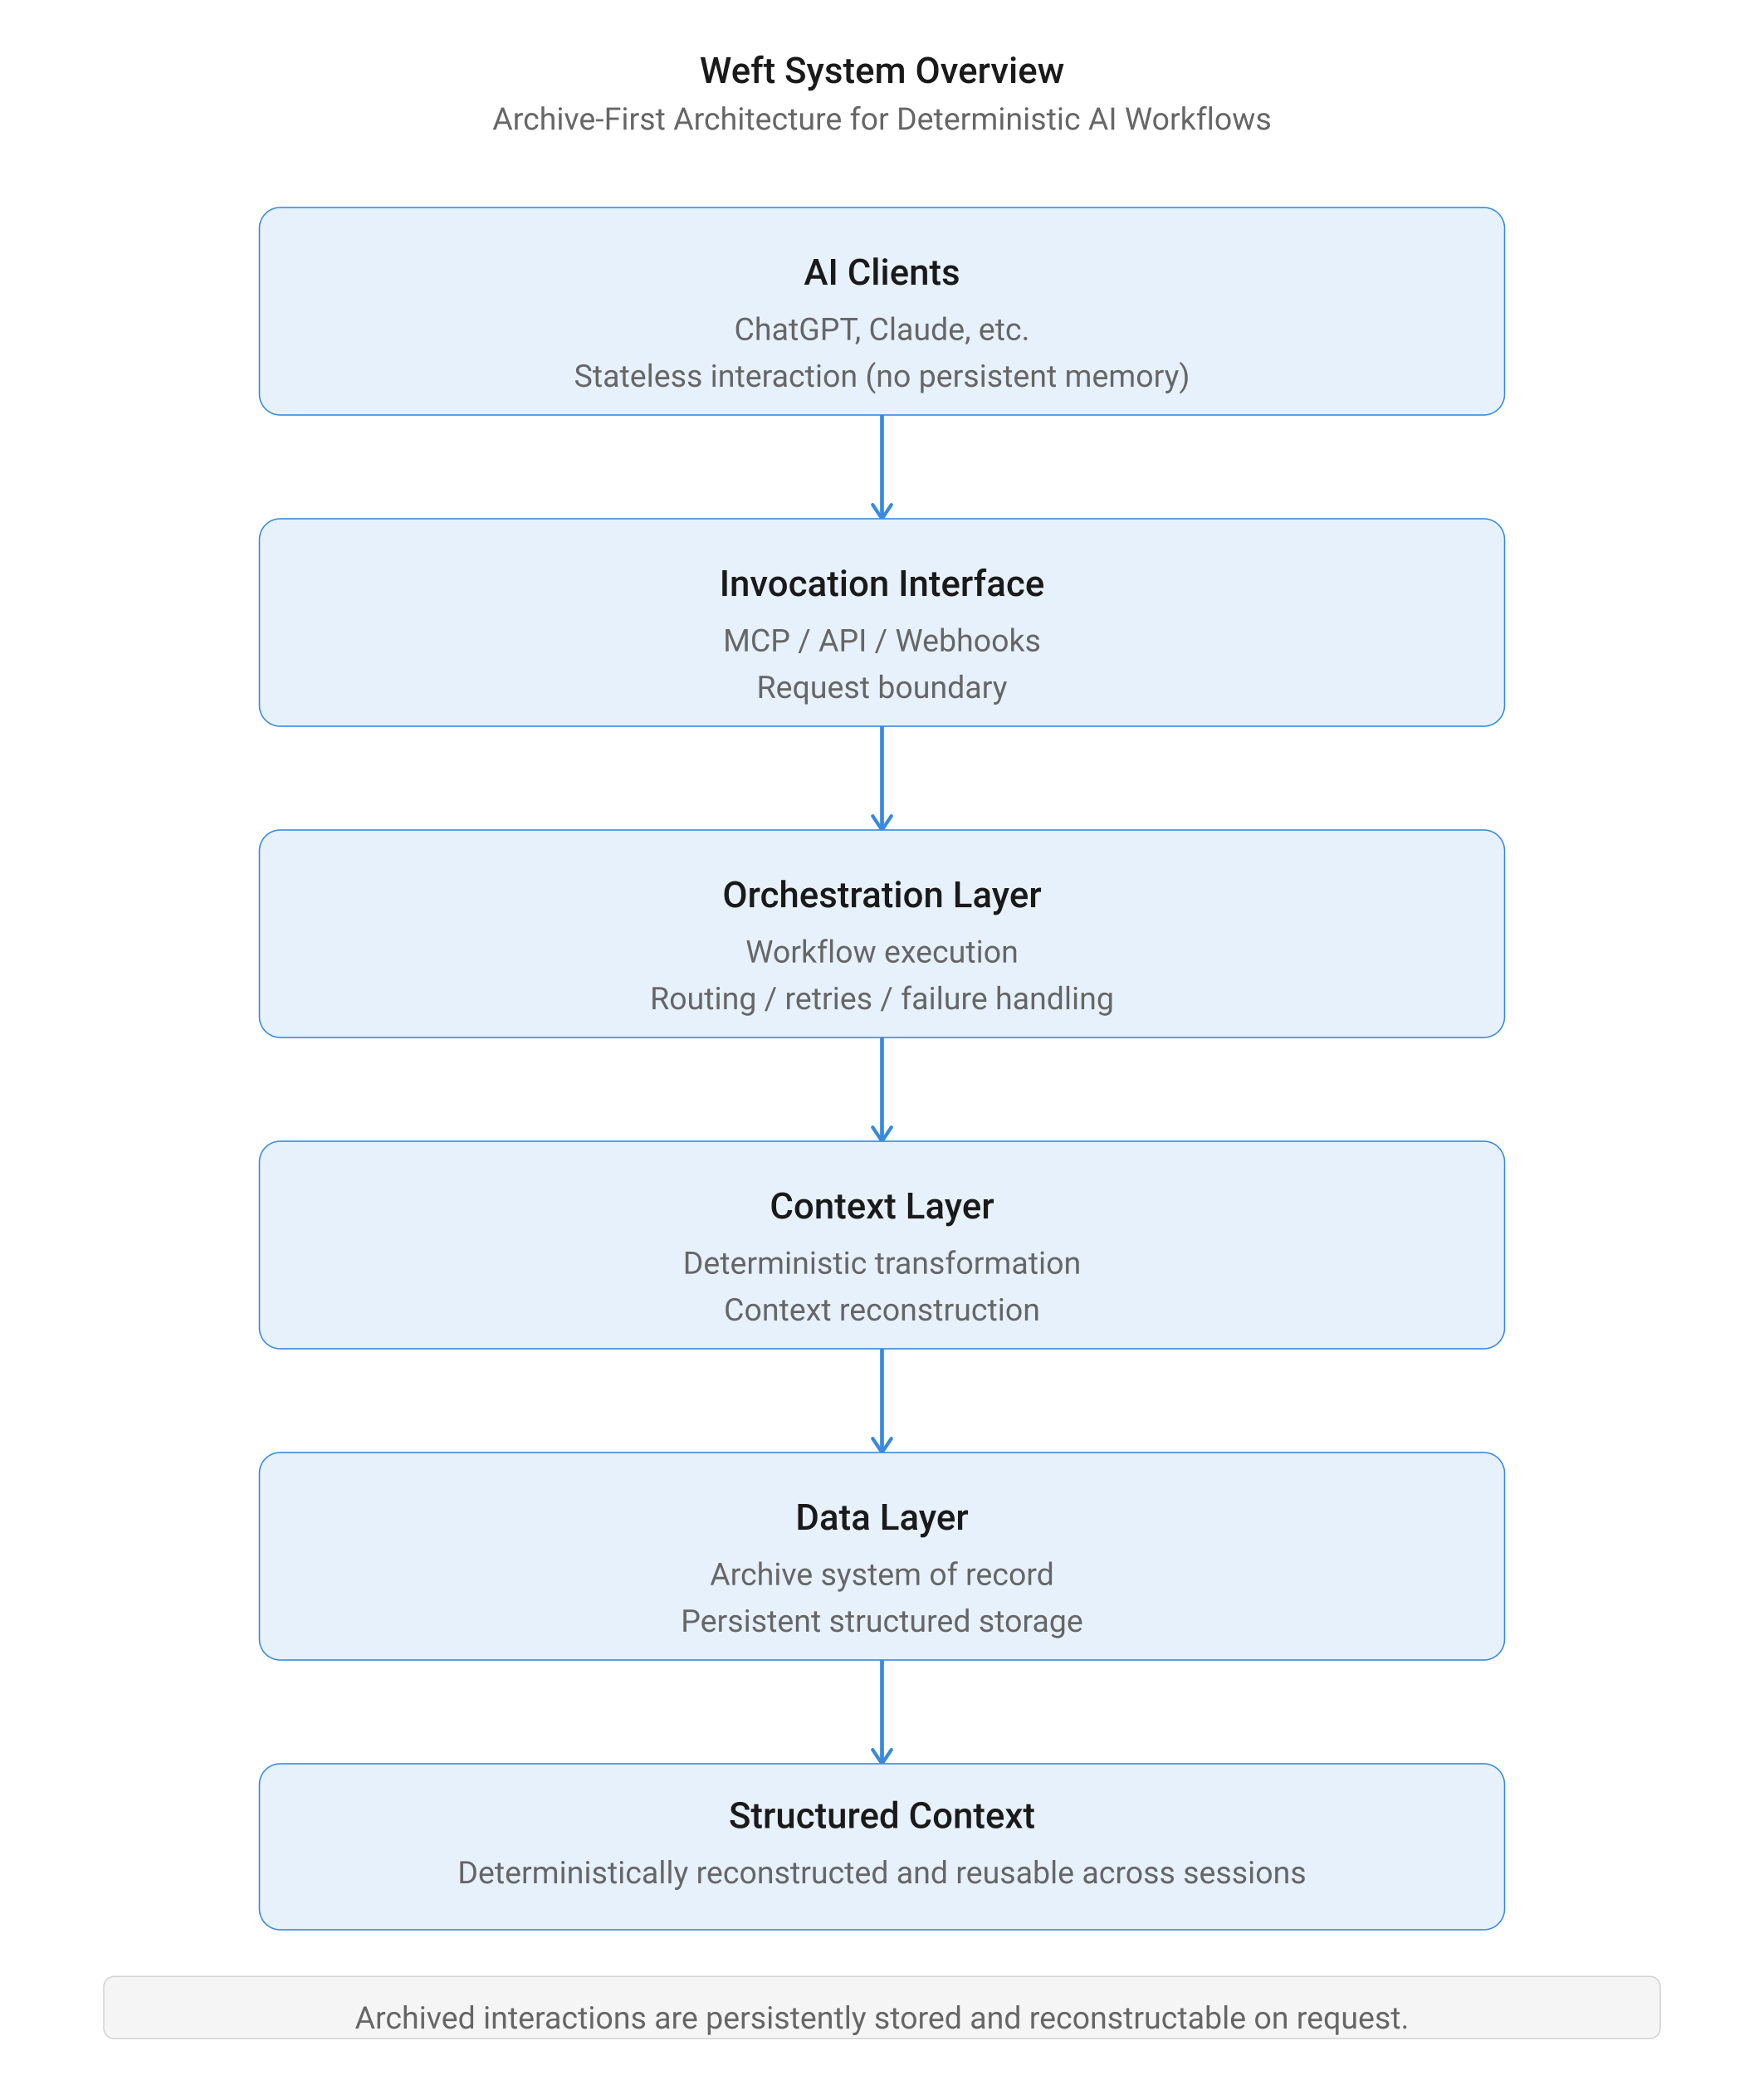
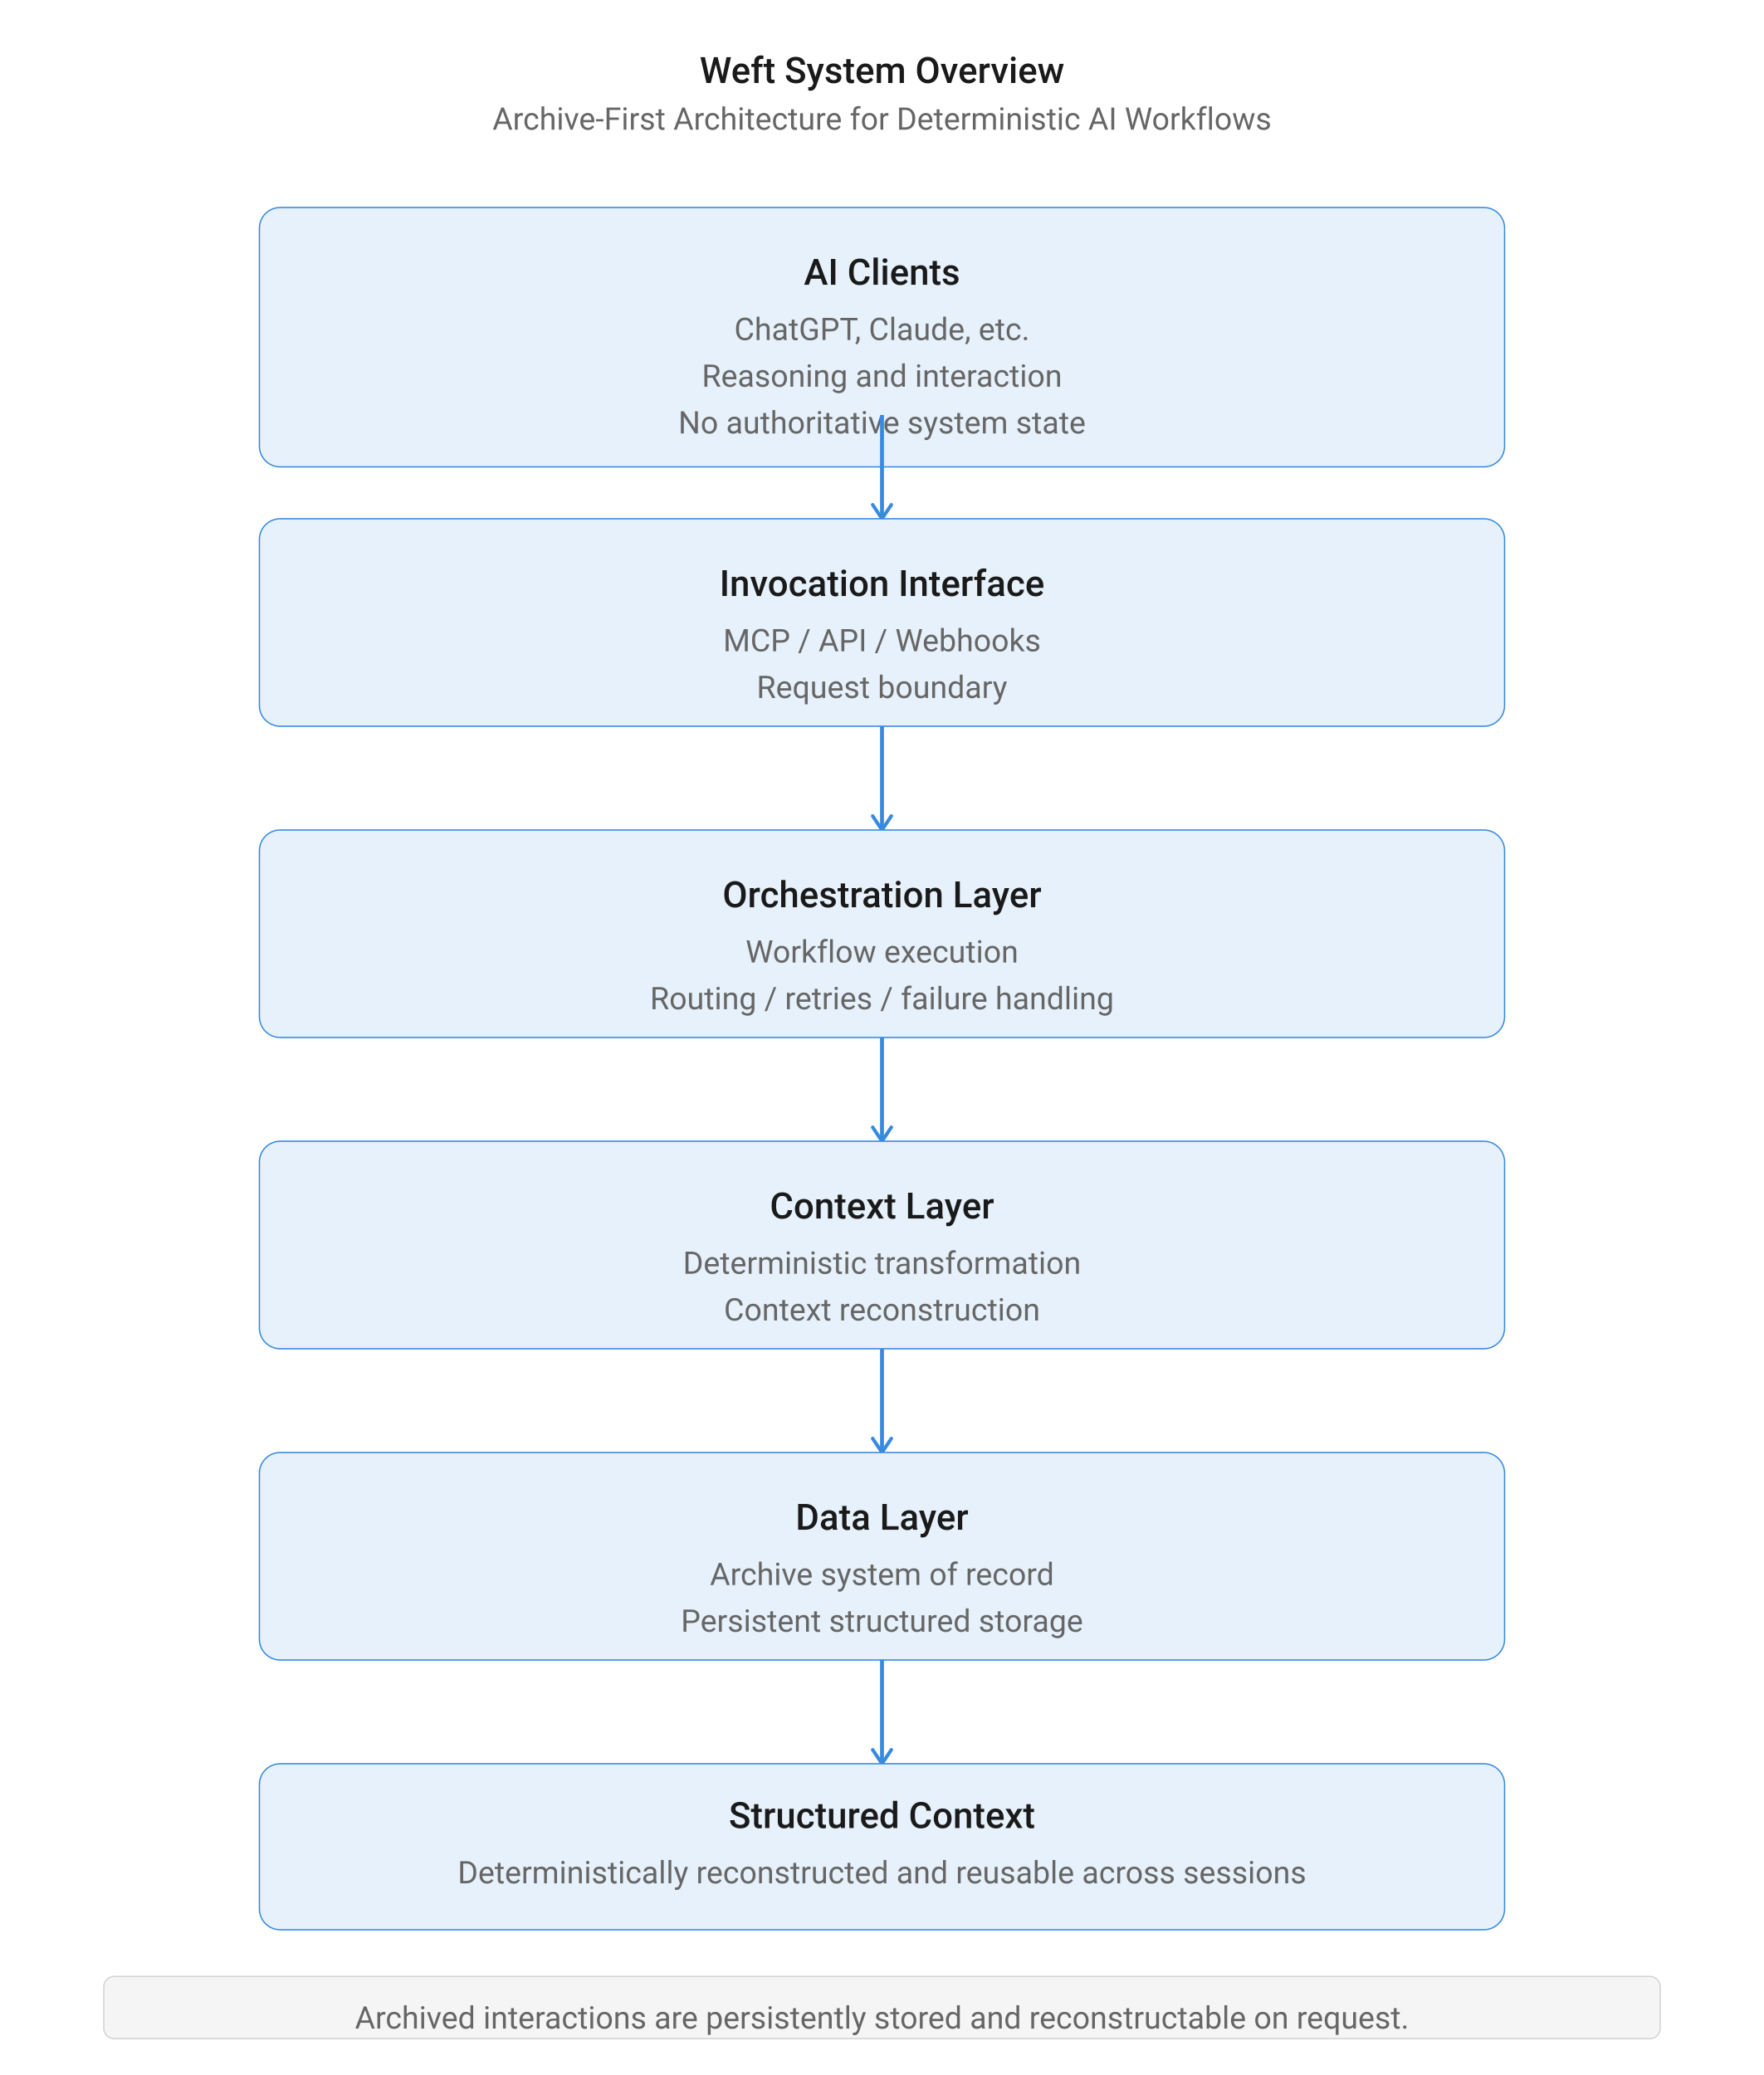
<svg xmlns="http://www.w3.org/2000/svg" width="680" height="800" viewBox="0 0 680 800">
  <defs>
    <marker id="arrow" viewBox="0 0 10 10" refX="8" refY="5" markerWidth="6" markerHeight="6" orient="auto-start-reverse">
      <path d="M2 1L8 5L2 9" fill="none" stroke="#378ADD" stroke-width="1.5" stroke-linecap="round" stroke-linejoin="round" />
    </marker>
    <style>
    text { 
      font-family: -apple-system, BlinkMacSystemFont, "Segoe UI", Roboto, "Helvetica Neue", Arial, sans-serif;
    }
    .th { font-size: 14px; font-weight: 500; fill: #1a1a1a; }
    .ts { font-size: 12px; font-weight: 400; fill: #666; }
  </style>
  </defs>
  <rect width="680" height="800" fill="#ffffff" />
  <text class="th" x="340" y="32" text-anchor="middle">Weft System Overview</text>
  <text class="ts" x="340" y="50" text-anchor="middle">Archive-First Architecture for Deterministic AI Workflows</text>
-   <rect x="100" y="80" width="480" height="80" rx="8" fill="#E6F1FB" stroke="#378ADD" stroke-width="0.5" />
+   <rect x="100" y="80" width="480" height="100" rx="8" fill="#E6F1FB" stroke="#378ADD" stroke-width="0.5" />
  <text class="th" x="340" y="105" text-anchor="middle" dominant-baseline="central">AI Clients</text>
  <text class="ts" x="340" y="127" text-anchor="middle" dominant-baseline="central">ChatGPT, Claude, etc.</text>
-   <text class="ts" x="340" y="145" text-anchor="middle" dominant-baseline="central">Stateless interaction (no persistent memory)</text>
+   <text class="ts" x="340" y="145" text-anchor="middle" dominant-baseline="central">Reasoning and interaction</text>
+   <text class="ts" x="340" y="163" text-anchor="middle" dominant-baseline="central">No authoritative system state</text>
  <line x1="340" y1="160" x2="340" y2="200" stroke="#378ADD" stroke-width="1.5" marker-end="url(#arrow)" />
  <rect x="100" y="200" width="480" height="80" rx="8" fill="#E6F1FB" stroke="#378ADD" stroke-width="0.5" />
  <text class="th" x="340" y="225" text-anchor="middle" dominant-baseline="central">Invocation Interface</text>
  <text class="ts" x="340" y="247" text-anchor="middle" dominant-baseline="central">MCP / API / Webhooks</text>
  <text class="ts" x="340" y="265" text-anchor="middle" dominant-baseline="central">Request boundary</text>
  <line x1="340" y1="280" x2="340" y2="320" stroke="#378ADD" stroke-width="1.5" marker-end="url(#arrow)" />
  <rect x="100" y="320" width="480" height="80" rx="8" fill="#E6F1FB" stroke="#378ADD" stroke-width="0.5" />
  <text class="th" x="340" y="345" text-anchor="middle" dominant-baseline="central">Orchestration Layer</text>
  <text class="ts" x="340" y="367" text-anchor="middle" dominant-baseline="central">Workflow execution</text>
  <text class="ts" x="340" y="385" text-anchor="middle" dominant-baseline="central">Routing / retries / failure handling</text>
  <line x1="340" y1="400" x2="340" y2="440" stroke="#378ADD" stroke-width="1.5" marker-end="url(#arrow)" />
  <rect x="100" y="440" width="480" height="80" rx="8" fill="#E6F1FB" stroke="#378ADD" stroke-width="0.5" />
  <text class="th" x="340" y="465" text-anchor="middle" dominant-baseline="central">Context Layer</text>
  <text class="ts" x="340" y="487" text-anchor="middle" dominant-baseline="central">Deterministic transformation</text>
  <text class="ts" x="340" y="505" text-anchor="middle" dominant-baseline="central">Context reconstruction</text>
  <line x1="340" y1="520" x2="340" y2="560" stroke="#378ADD" stroke-width="1.5" marker-end="url(#arrow)" />
  <rect x="100" y="560" width="480" height="80" rx="8" fill="#E6F1FB" stroke="#378ADD" stroke-width="0.5" />
  <text class="th" x="340" y="585" text-anchor="middle" dominant-baseline="central">Data Layer</text>
  <text class="ts" x="340" y="607" text-anchor="middle" dominant-baseline="central">Archive system of record</text>
  <text class="ts" x="340" y="625" text-anchor="middle" dominant-baseline="central">Persistent structured storage</text>
  <line x1="340" y1="640" x2="340" y2="680" stroke="#378ADD" stroke-width="1.5" marker-end="url(#arrow)" />
  <rect x="100" y="680" width="480" height="64" rx="8" fill="#E6F1FB" stroke="#378ADD" stroke-width="0.5" />
  <text class="th" x="340" y="700" text-anchor="middle" dominant-baseline="central">Structured Context</text>
  <text class="ts" x="340" y="722" text-anchor="middle" dominant-baseline="central">Deterministically reconstructed and reusable across sessions</text>
  <rect x="40" y="762" width="600" height="24" rx="4" fill="#f5f5f5" stroke="#d3d3d3" stroke-width="0.5" />
  <text class="ts" x="340" y="778" text-anchor="middle" dominant-baseline="central">Archived interactions are persistently stored and reconstructable on request.</text>
</svg>
